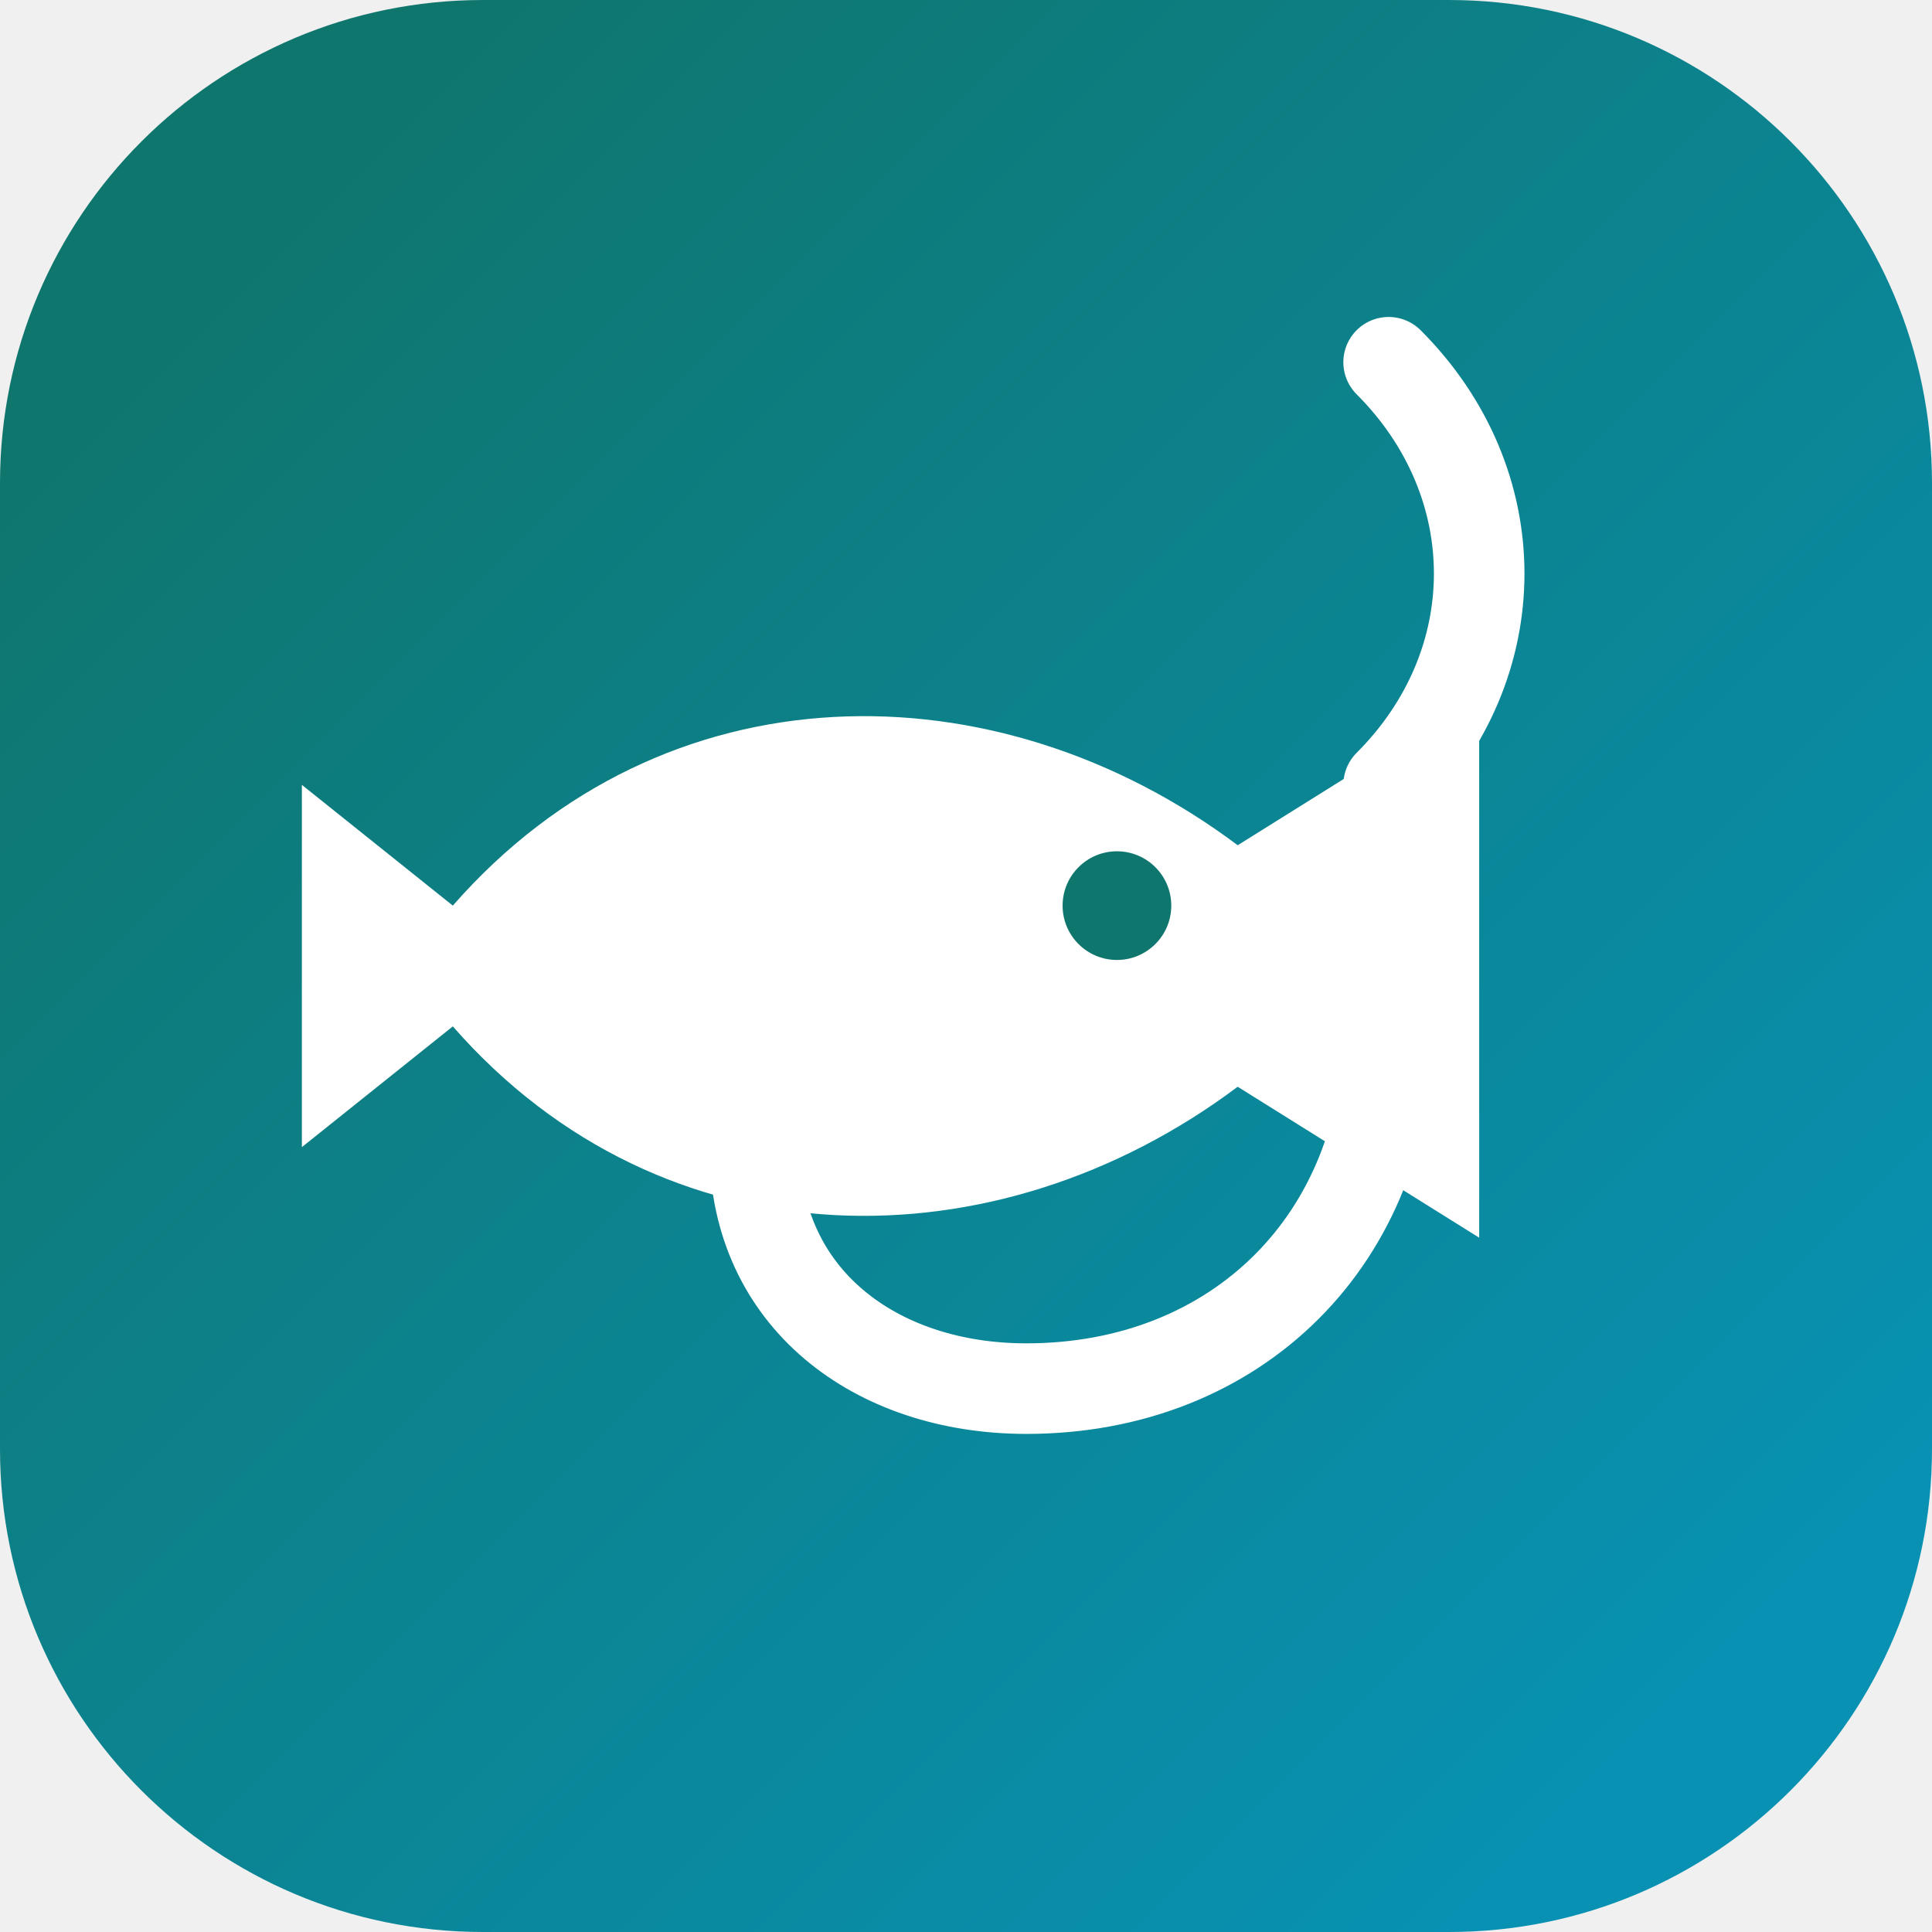
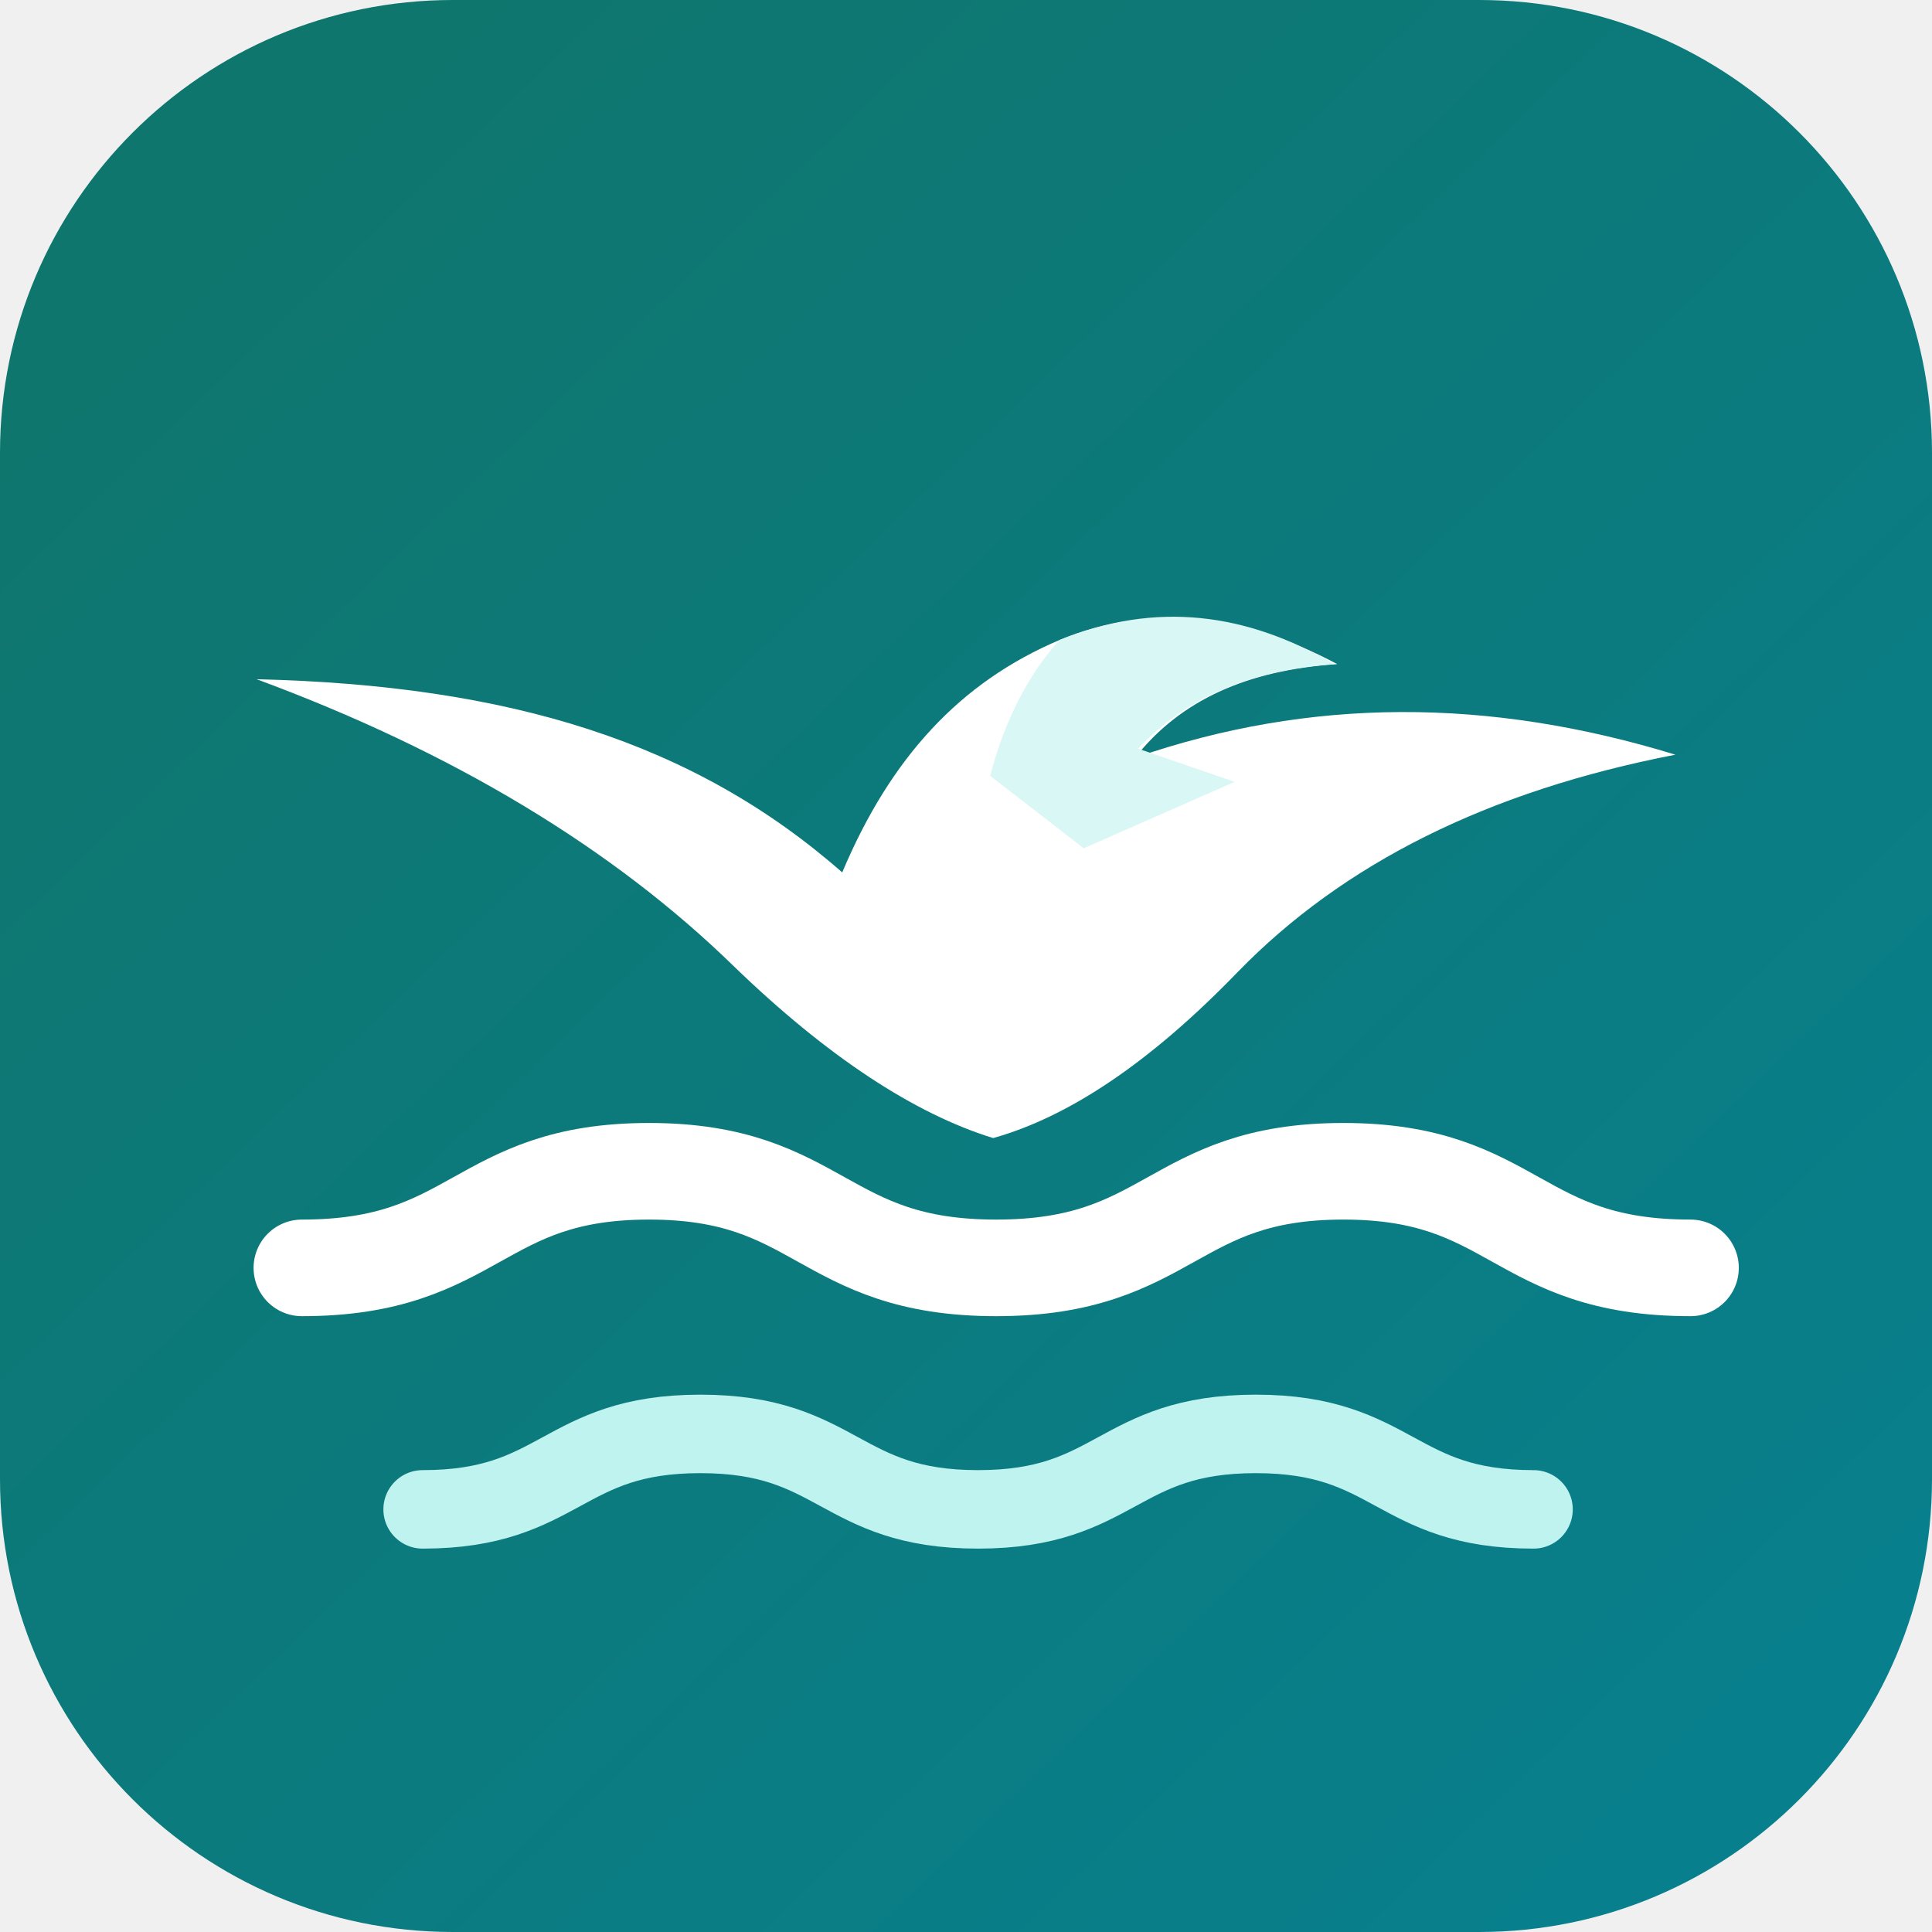
<svg xmlns="http://www.w3.org/2000/svg" viewBox="0 0 64 64">
  <defs>
-     <linearGradient id="water" x1="8" y1="8" x2="56" y2="56" gradientUnits="userSpaceOnUse">
+     <linearGradient id="sea" x1="8" y1="7" x2="57" y2="58" gradientUnits="userSpaceOnUse">
      <stop stop-color="#0f766e" />
-       <stop offset="1" stop-color="#0891b2" />
+       <stop offset="1" stop-color="#087f8c" />
    </linearGradient>
  </defs>
-   <rect width="64" height="64" rx="16" fill="url(#water)" />
-   <path d="M15 30c7-8 18-8 26-2l8-5v18l-8-5c-8 6-19 6-26-2l-5 4v-12l5 4Z" fill="#fff" />
-   <circle cx="37" cy="30" r="1.8" fill="#0f766e" />
-   <path d="M46 12c4 4 4 10 0 14m0 0v8c0 7-5 12-12 12-5 0-9-3-9-8" fill="none" stroke="#fff" stroke-width="3" stroke-linecap="round" />
+   <rect width="64" height="64" rx="15" fill="url(#sea)" />
+   <path d="M8.5 22.5c8.4.2 14.5 2.1 19.4 6.4 1.6-3.8 3.9-6.3 7.2-7.7 2.9-1.2 6-.9 9.2.8-3 .2-5.2 1.2-6.7 3.1 5.8-2 11.7-2 17.9-.1-6.2 1.2-11 3.6-14.5 7.2-2.9 3-5.6 4.8-8.1 5.5-2.6-.8-5.5-2.7-8.6-5.7-4-3.9-9.3-7.1-15.8-9.5Z" fill="#fff" />
+   <path d="M35.1 21.2c3.2-1.3 6.2-.9 9.1.8-2.8.2-4.9 1.1-6.5 2.8l3.2 1.1-5 2.2-3.1-2.4c.5-1.9 1.3-3.4 2.3-4.5Z" fill="#d9f7f5" />
+   <path d="M10 42c5.8 0 5.8-3.2 11.5-3.2S27.2 42 33 42s5.8-3.2 11.5-3.2S50.2 42 56 42" fill="none" stroke="#fff" stroke-width="3.2" stroke-linecap="round" />
+   <path d="M14 50c4.6 0 4.6-2.5 9.2-2.5s4.6 2.5 9.2 2.5 4.6-2.5 9.2-2.5 4.6 2.5 9.2 2.5" fill="none" stroke="#bff3ef" stroke-width="2.6" stroke-linecap="round" />
</svg>
